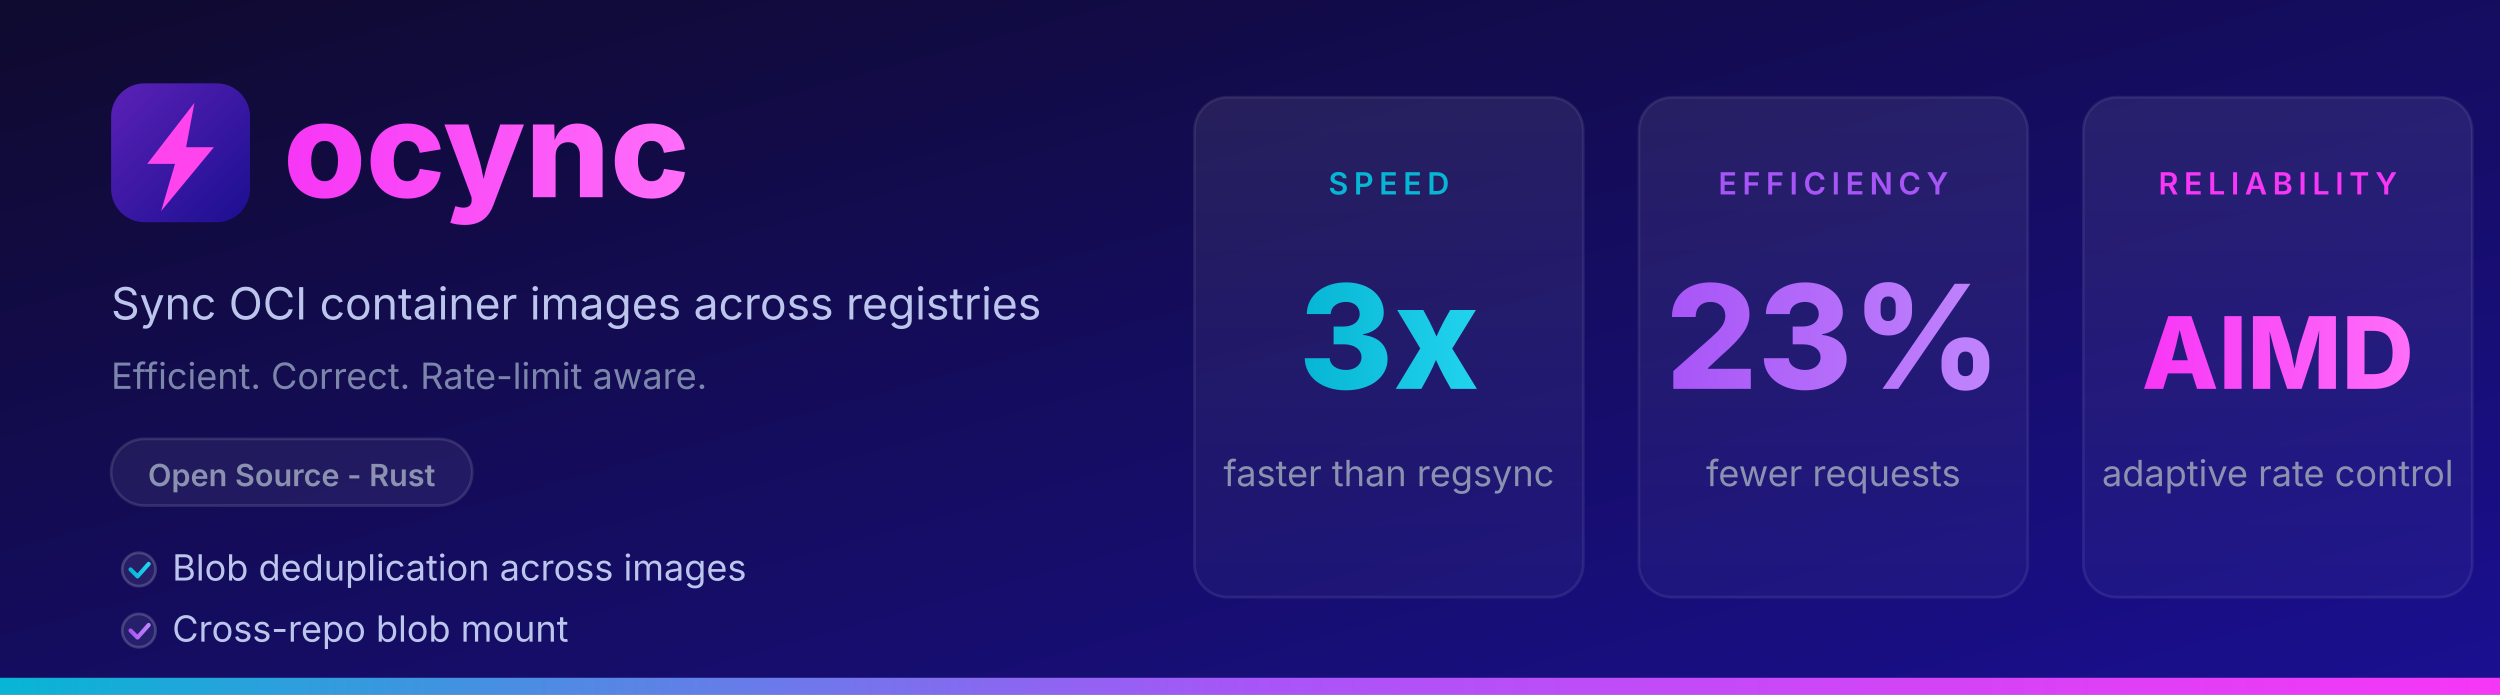
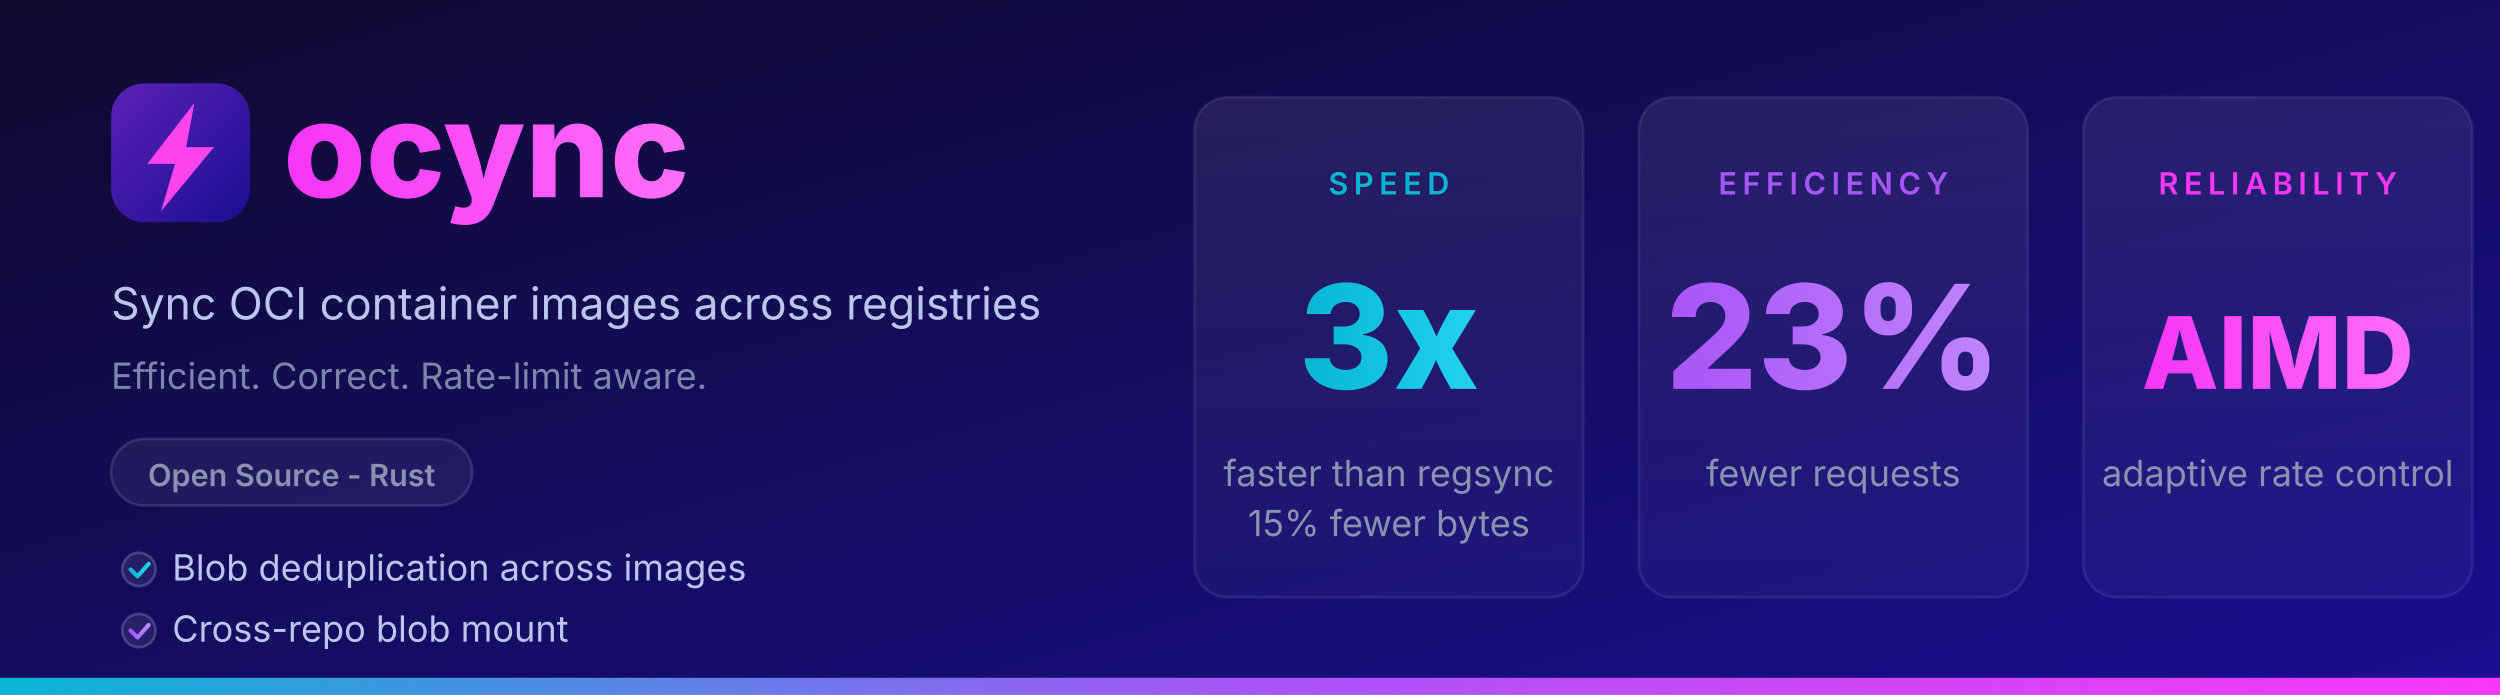
<svg xmlns="http://www.w3.org/2000/svg" width="900" height="250" viewBox="0 0 900 250">
  <defs>
    <linearGradient id="bg" x1="0" y1="0" x2="1" y2="1">
      <stop offset="0%" stop-color="#0f0a2e" />
      <stop offset="100%" stop-color="#1a0f91" />
    </linearGradient>
    <linearGradient id="logobg" x1="0" y1="0" x2="1" y2="1">
      <stop offset="0%" stop-color="#5b21b6" />
      <stop offset="100%" stop-color="#1a0f91" />
    </linearGradient>
    <linearGradient id="accent" x1="0" y1="0" x2="1" y2="0">
      <stop offset="0%" stop-color="#06b6d4" />
      <stop offset="50%" stop-color="#a855f7" />
      <stop offset="100%" stop-color="#F736F6" />
    </linearGradient>
    <linearGradient id="stat-bg" x1="0" y1="0" x2="0" y2="1">
      <stop offset="0%" stop-color="#ffffff" stop-opacity="0.08" />
      <stop offset="100%" stop-color="#ffffff" stop-opacity="0.03" />
    </linearGradient>
    <linearGradient id="pink-grad" x1="0" y1="0" x2="1" y2="0">
      <stop offset="0%" stop-color="#F736F6" />
      <stop offset="100%" stop-color="#ff6ef9" />
    </linearGradient>
    <linearGradient id="cyan-grad" x1="0" y1="0" x2="1" y2="0">
      <stop offset="0%" stop-color="#06b6d4" />
      <stop offset="100%" stop-color="#22d3ee" />
    </linearGradient>
    <linearGradient id="purple-grad" x1="0" y1="0" x2="1" y2="0">
      <stop offset="0%" stop-color="#a855f7" />
      <stop offset="100%" stop-color="#c084fc" />
    </linearGradient>
  </defs>
  <rect width="900" height="250" fill="url(#bg)" />
  <rect x="40" y="30" width="50" height="50" rx="12" fill="url(#logobg)" />
  <path d="M70 37L53 59h10L58 76L77 53h-10L70 37z" fill="#ff44ee" />
  <text x="102" y="71" font-family="system-ui, -apple-system, 'Segoe UI', sans-serif" font-size="48" font-weight="800" fill="url(#pink-grad)">ocync</text>
  <text x="40" y="115" font-family="system-ui, -apple-system, 'Segoe UI', sans-serif" font-size="16" fill="#bcc6ec">Sync OCI container images across registries</text>
  <text x="40" y="140" font-family="system-ui, -apple-system, 'Segoe UI', sans-serif" font-size="13" fill="#7c86aa">Efficient. Correct. Rate-limit aware.</text>
  <rect x="40" y="158" width="130" height="24" rx="12" fill="#ffffff" fill-opacity="0.06" stroke="#ffffff" stroke-opacity="0.12" stroke-width="1" />
  <text x="105" y="175" text-anchor="middle" font-family="system-ui, -apple-system, 'Segoe UI', sans-serif" font-size="11" font-weight="600" fill="#8b92b0">Open Source - Rust</text>
  <circle cx="50" cy="205" r="6" fill="#ffffff" fill-opacity="0.08" stroke="#ffffff" stroke-opacity="0.18" />
  <path d="M47 205 L49.5 207.5 L53.5 203" stroke="url(#cyan-grad)" stroke-width="1.5" stroke-linecap="round" stroke-linejoin="round" fill="none" />
  <text x="62" y="209" font-family="system-ui, -apple-system, 'Segoe UI', sans-serif" font-size="13" fill="#bcc6ec">Blob deduplication across images</text>
  <circle cx="50" cy="227" r="6" fill="#ffffff" fill-opacity="0.08" stroke="#ffffff" stroke-opacity="0.18" />
  <path d="M47 227 L49.5 229.5 L53.5 225" stroke="url(#purple-grad)" stroke-width="1.5" stroke-linecap="round" stroke-linejoin="round" fill="none" />
  <text x="62" y="231" font-family="system-ui, -apple-system, 'Segoe UI', sans-serif" font-size="13" fill="#bcc6ec">Cross-repo blob mount</text>
  <rect x="430" y="35" width="140" height="180" rx="12" fill="url(#stat-bg)" stroke="#ffffff" stroke-opacity="0.08" stroke-width="1" />
  <text x="500" y="70" text-anchor="middle" font-family="system-ui, -apple-system, 'Segoe UI', sans-serif" font-size="11" font-weight="600" fill="#06b6d4" letter-spacing="2">SPEED</text>
  <text x="500" y="140" text-anchor="middle" font-family="system-ui, -apple-system, 'Segoe UI', sans-serif" font-size="52" font-weight="800" fill="url(#cyan-grad)">3x</text>
  <text x="500" y="175" text-anchor="middle" font-family="system-ui, -apple-system, 'Segoe UI', sans-serif" font-size="13" fill="#8b92b0">faster than regsync</text>
+   <text x="500" y="193" text-anchor="middle" font-family="system-ui, -apple-system, 'Segoe UI', sans-serif" font-size="13" fill="#8b92b0">15% fewer bytes</text>
  <rect x="590" y="35" width="140" height="180" rx="12" fill="url(#stat-bg)" stroke="#ffffff" stroke-opacity="0.08" stroke-width="1" />
  <text x="660" y="70" text-anchor="middle" font-family="system-ui, -apple-system, 'Segoe UI', sans-serif" font-size="11" font-weight="600" fill="#a855f7" letter-spacing="2">EFFICIENCY</text>
  <text x="660" y="140" text-anchor="middle" font-family="system-ui, -apple-system, 'Segoe UI', sans-serif" font-size="52" font-weight="800" fill="url(#purple-grad)">23%</text>
  <text x="660" y="175" text-anchor="middle" font-family="system-ui, -apple-system, 'Segoe UI', sans-serif" font-size="13" fill="#8b92b0">fewer requests</text>
  <rect x="750" y="35" width="140" height="180" rx="12" fill="url(#stat-bg)" stroke="#ffffff" stroke-opacity="0.08" stroke-width="1" />
  <text x="820" y="70" text-anchor="middle" font-family="system-ui, -apple-system, 'Segoe UI', sans-serif" font-size="11" font-weight="600" fill="#F736F6" letter-spacing="2">RELIABILITY</text>
  <text x="820" y="140" text-anchor="middle" font-family="system-ui, -apple-system, 'Segoe UI', sans-serif" font-size="36" font-weight="800" fill="url(#pink-grad)">AIMD</text>
  <text x="820" y="175" text-anchor="middle" font-family="system-ui, -apple-system, 'Segoe UI', sans-serif" font-size="13" fill="#8b92b0">adaptive rate control</text>
  <rect x="0" y="244" width="900" height="6" fill="url(#accent)" />
</svg>
